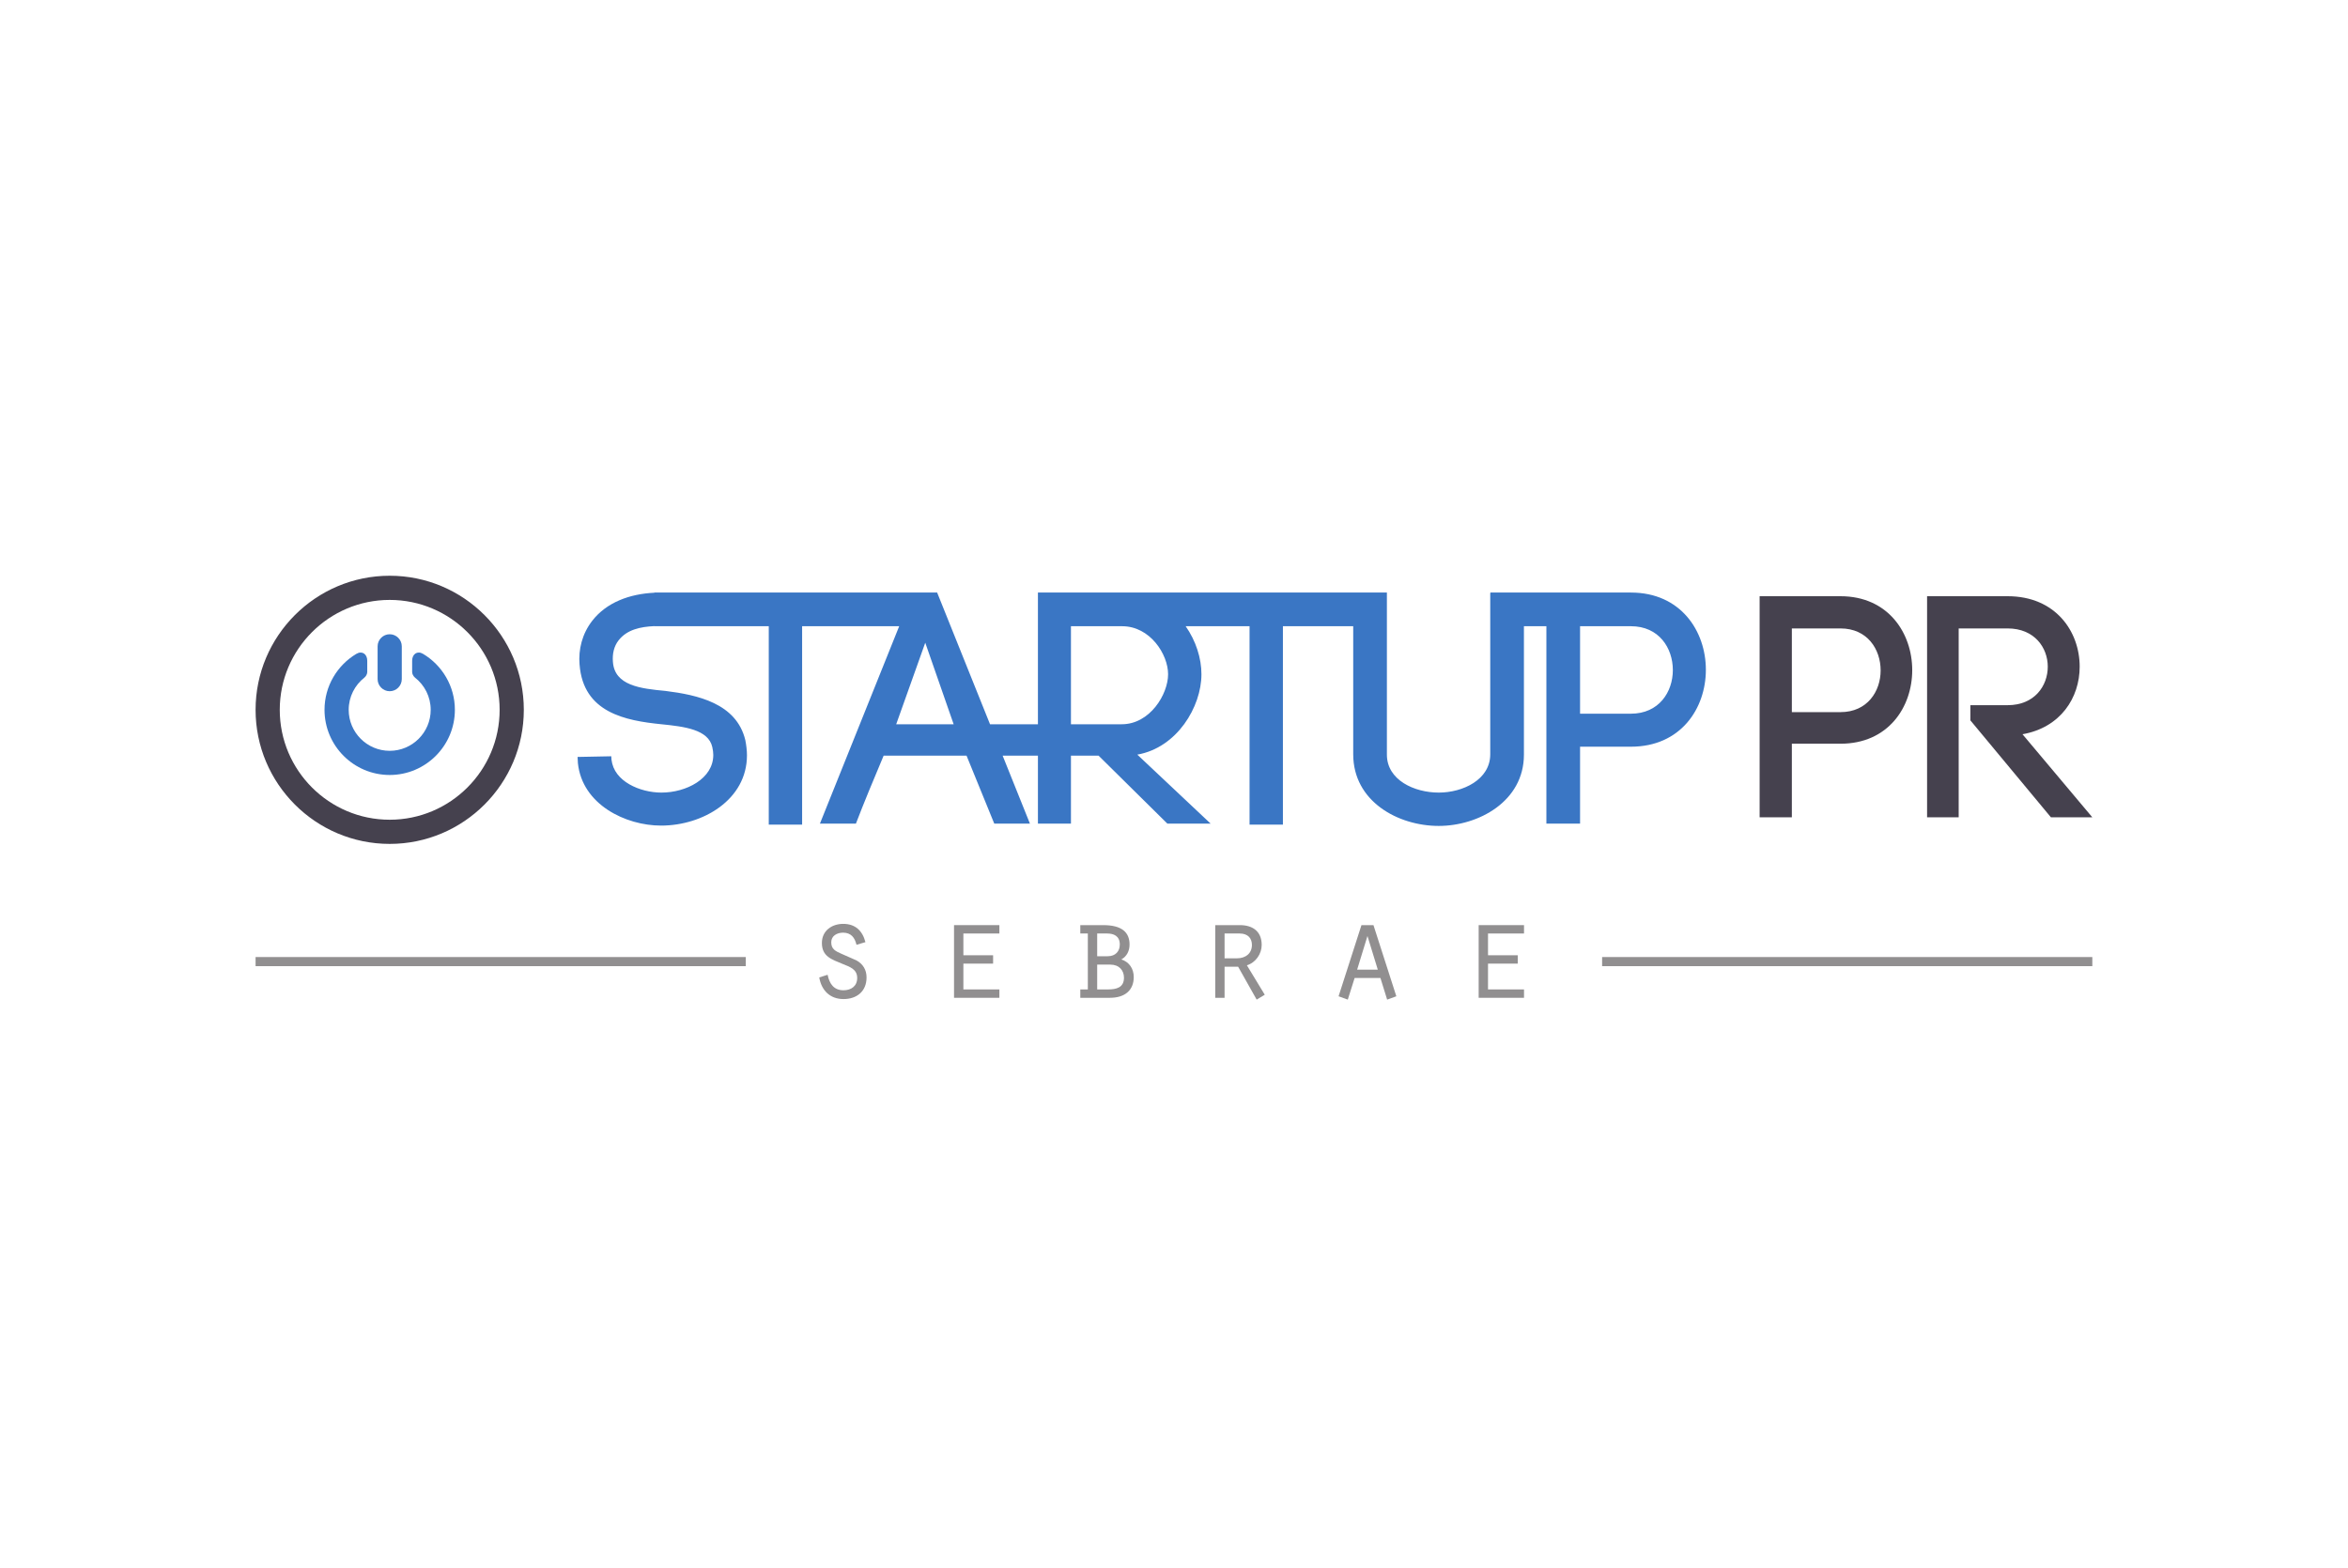
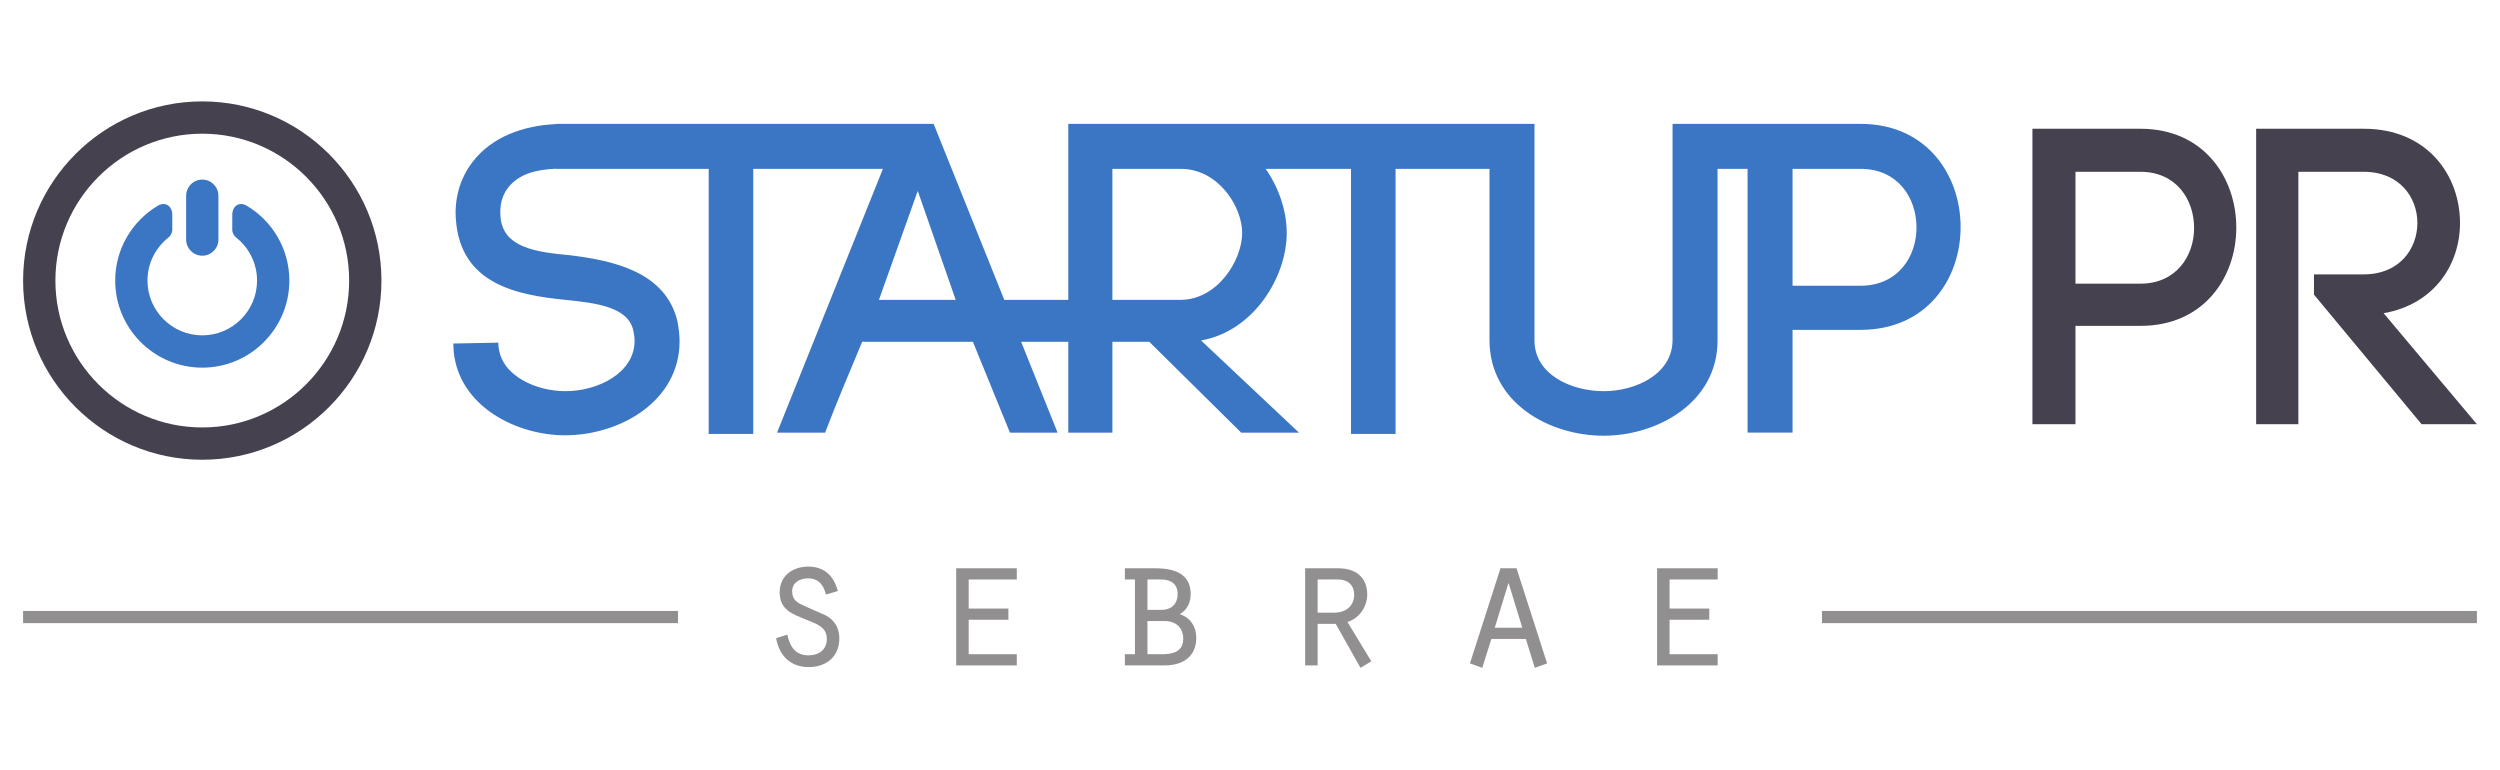
- <svg xmlns="http://www.w3.org/2000/svg" viewBox="0 0 815.573 544.693" height="544.693" width="815.573" xml:space="preserve" id="svg2" version="1.1">
-   <defs id="defs6">
-     <clipPath id="clipPath20" clipPathUnits="userSpaceOnUse">
-       <path id="path18" d="M 0,0 H 6116.82 V 4085 H 0 Z" />
+ <svg xmlns="http://www.w3.org/2000/svg" width="650" height="200">
+   <defs>
+     <clipPath clipPathUnits="userSpaceOnUse" id="clipPath20">
+       <path d="m-628.271,1310.095l6116.82,0l0,4085l-6116.82,0l0,-4085z" id="path18" />
    </clipPath>
  </defs>
-   <g transform="matrix(1.333333,0,0,-1.333333,0,544.6933)" id="g10">
-     <g transform="scale(0.1)" id="g12">
-       <g id="g14">
-         <g clip-path="url(#clipPath20)" id="g16">
-           <path id="path22" style="fill:#45414e;fill-opacity:1;fill-rule:nonzero;stroke:none" d="m 4794.72,2229.49 c 69.98,0 104.55,54.31 104.55,108.61 0,55.17 -34.57,109.48 -104.55,109.48 h -126.75 v -218.09 z m 0,302.04 c 124.28,0 186.84,-96.3 186.84,-192.6 0,-96.29 -62.56,-191.76 -186.84,-191.76 H 4667.97 V 1955.4 h -83.95 v 576.13 h 210.7" />
-           <path id="path24" style="fill:#45414e;fill-opacity:1;fill-rule:nonzero;stroke:none" d="m 5133.02,2247.59 h 97.13 c 69.95,0 104.52,50.21 104.52,100.4 0,49.38 -34.57,99.59 -104.52,99.59 H 5102.58 V 1955.4 h -82.32 v 576.13 h 209.89 c 125.09,0 187.64,-92.17 187.64,-183.54 0,-81.47 -50.21,-158.83 -148.97,-176.13 l 181.91,-216.46 h -107.84 l -209.87,252.66 v 39.53" />
-           <path id="path26" style="fill:#3a76c4;fill-opacity:1;fill-rule:nonzero;stroke:none" d="m 4248.71,2225.41 h -132.47 v 227.94 h 132.47 c 73.11,0 109.24,-56.77 109.24,-114.41 0,-56.77 -36.13,-113.53 -109.24,-113.53 z m -1205.7,102.84 c 0,-52.47 -47.5,-130.37 -120.62,-130.37 h -132.45 v 255.46 h 133.32 c 73.12,0 119.75,-73.48 119.75,-125.09 z m -708.31,-130.37 75.69,212.46 73.99,-212.46 z m 1914.01,343.2 h -365.85 v -0.85 h -0.61 V 2119.6 c 0,-66.23 -71.39,-99.78 -134.19,-99.78 -63.65,0 -135.05,32.69 -135.05,98.92 v 422.34 h -909.09 v -343.2 h -124.79 l -137.77,343.2 h -736.58 v -0.45 c -64.11,-2.99 -124.83,-24.93 -162.27,-73.52 -25.8,-33.55 -36.12,-73.97 -32.67,-114.4 v 0.85 c 9.45,-125.58 119.56,-146.22 213.32,-155.68 60.2,-6.02 122.13,-13.77 132.45,-59.36 1.73,-7.74 2.59,-14.62 2.59,-20.64 0,-61.93 -70.53,-98.06 -135.04,-98.06 -55.92,0 -123.87,29.25 -129.89,85.16 v -3.44 l -0.87,12.9 -87.73,-1.72 0.86,-16.35 c 11.18,-107.52 123.87,-162.57 216.76,-162.57 108.38,0 223.64,67.09 223.64,183.22 0,12.04 -1.71,26.66 -4.3,39.57 -23.22,96.34 -125.58,117.84 -208.16,128.16 -64.51,6.02 -132.47,13.76 -136.76,75.7 -1.72,20.64 2.58,40.42 14.62,55.91 21.99,28.27 56.8,35.56 93.45,37.28 v -0.3 h 297.94 v -516.96 h 86.88 v 516.96 h 252.89 L 2136,1938.96 h 93.76 c 18.93,49.89 49.03,122.15 72.25,177.2 l 215.94,-0.09 72.22,-177.11 h 92.9 l -71.09,177.11 h 91.94 v -177.11 h 86.02 v 177.11 h 71.96 l 179.22,-177.11 h 112.67 l -190.97,179.78 c 103.22,18.06 167.07,124.35 167.07,209.51 0,41.38 -14.3,86.83 -41.09,125.09 h 166.44 v -516.96 h 86.88 v 516.96 h 183.16 V 2119.6 c 0,-123 116.99,-186.66 222.78,-186.66 103.23,0 221.93,63.66 221.93,185.8 v 334.61 h 58.52 v -514.38 h 87.73 v 200.42 h 132.47 c 129.88,0 195.26,99.78 195.26,200.42 0,100.64 -65.38,201.27 -195.26,201.27" />
-           <path id="path28" style="fill:#45414e;fill-opacity:1;fill-rule:nonzero;stroke:none" d="m 1015.21,2521.9 c -157.929,0 -286.413,-128.48 -286.413,-286.4 0,-157.93 128.484,-286.42 286.413,-286.42 157.93,0 286.41,128.49 286.41,286.42 0,157.92 -128.48,286.4 -286.41,286.4 z m 0,-635.8 c -192.659,0 -349.398,156.74 -349.398,349.4 0,192.65 156.739,349.39 349.398,349.39 192.65,0 349.39,-156.74 349.39,-349.39 0,-192.66 -156.74,-349.4 -349.39,-349.4" />
-           <path id="path30" style="fill:#3a76c4;fill-opacity:1;fill-rule:nonzero;stroke:none" d="m 1073.69,2333.81 c 0,-4.96 3.39,-11.17 7.3,-14.24 24.97,-19.57 41.04,-49.97 41.04,-84.07 0,-58.91 -47.92,-106.83 -106.83,-106.83 -58.895,0 -106.821,47.92 -106.821,106.83 0,34.1 16.082,64.5 41.039,84.07 3.91,3.07 7.305,9.28 7.305,14.24 v 29.61 c 0,17.4 -13.442,26.86 -28.375,17.93 -49.637,-29.66 -82.946,-83.94 -82.946,-145.85 0,-93.64 76.176,-169.81 169.798,-169.81 93.64,0 169.81,76.17 169.81,169.81 0,61.91 -33.31,116.19 -82.94,145.85 -14.93,8.93 -28.38,-0.53 -28.38,-17.92 v -29.62" />
-           <path id="path32" style="fill:#3a76c4;fill-opacity:1;fill-rule:nonzero;stroke:none" d="m 1046.69,2315.46 c 0,-17.31 -14.17,-31.49 -31.49,-31.49 v 0 c -17.317,0 -31.481,14.18 -31.481,31.49 v 85.48 c 0,17.32 14.164,31.49 31.481,31.49 v 0 c 17.32,0 31.49,-14.17 31.49,-31.49 v -85.48" />
-           <path id="path34" style="fill:#918f90;fill-opacity:1;fill-rule:nonzero;stroke:none" d="m 2156.04,1545.04 c 4.73,-23.27 15.98,-40.36 41.43,-40.36 19.98,0 35.63,10.9 35.63,31.98 0,23.26 -19.63,29.08 -38.17,36.72 -27.64,11.63 -53.8,18.9 -53.8,54.53 0,31.98 25.81,49.81 55.63,49.81 31.62,0 50.16,-18.19 57.77,-47.62 l -23.26,-6.91 c -4.34,18.54 -14.17,31.62 -34.9,31.62 -15.62,0 -30.88,-8 -30.88,-25.1 0,-17.8 10.9,-22.88 25.45,-29.43 l 40.33,-17.81 c 17.09,-9.44 26.19,-24.73 26.19,-44.34 0,-35.99 -25.1,-56.36 -59.99,-56.36 -35.26,0 -57.43,22.56 -63.24,56.36 l 21.81,6.91" />
-           <path id="path36" style="fill:#918f90;fill-opacity:1;fill-rule:nonzero;stroke:none" d="m 2485.35,1674.44 h 118.15 v -21.82 h -93.79 v -56.71 h 77.43 v -21.79 h -77.43 v -67.25 h 93.79 v -21.82 h -118.15 v 189.39" />
-           <path id="path38" style="fill:#918f90;fill-opacity:1;fill-rule:nonzero;stroke:none" d="m 2886.63,1506.87 c 21.47,0 41.45,4.72 41.45,30.52 0,18.9 -12.37,34.16 -35.63,34.16 h -34.16 v -64.68 z m -1.09,86.5 c 21.11,0 31.65,13.46 31.65,30.53 0,22.55 -16,28.72 -33.1,28.72 h -25.8 v -59.25 z m -71.24,-108.32 v 21.82 h 19.63 v 145.75 h -19.63 v 21.82 h 59.61 c 48,0 68.7,-18.19 68.7,-50.54 0,-16.36 -6.91,-30.89 -21.44,-38.89 20.73,-6.55 32.36,-24.35 32.36,-45.79 0,-34.18 -22.55,-54.17 -62.17,-54.17 h -77.06" />
-           <path id="path40" style="fill:#918f90;fill-opacity:1;fill-rule:nonzero;stroke:none" d="m 3222.14,1587.91 c 23.62,0 39.26,13.46 39.26,34.9 0,17.09 -10.18,29.81 -32,29.81 h -39.26 v -64.71 z m -56.33,86.53 h 64.33 c 31.62,0 56.71,-14.91 56.71,-51.63 0,-23.27 -15.64,-46.15 -38.55,-53.06 l 46.53,-76.7 -21.08,-12.73 -48.34,85.8 h -35.27 v -81.07 h -24.33 v 189.39" />
-           <path id="path42" style="fill:#918f90;fill-opacity:1;fill-rule:nonzero;stroke:none" d="m 3562.39,1646.07 -26.89,-87.6 h 53.79 z m -33.45,-109.41 -17.8,-56.34 -24,8.71 59.61,185.41 h 31.26 l 59.61,-185.41 -23.97,-8.71 -17.45,56.34 h -67.26" />
-           <path id="path44" style="fill:#918f90;fill-opacity:1;fill-rule:nonzero;stroke:none" d="m 3852.08,1674.44 h 118.15 v -21.82 h -93.79 v -56.71 h 77.44 v -21.79 h -77.44 v -67.25 h 93.79 v -21.82 h -118.15 v 189.39" />
-           <path id="path46" style="fill:none;stroke:#918f90;stroke-width:23.766;stroke-linecap:butt;stroke-linejoin:miter;stroke-miterlimit:10;stroke-dasharray:none;stroke-opacity:1" d="M 665.812,1579.38 H 1942.86" />
-           <path id="path48" style="fill:none;stroke:#918f90;stroke-width:23.766;stroke-linecap:butt;stroke-linejoin:miter;stroke-miterlimit:10;stroke-dasharray:none;stroke-opacity:1" d="M 4173.69,1579.38 H 5450.73" />
+   <g>
+     <rect fill="none" id="canvas_background" height="202" width="652" y="-1" x="-1" />
+   </g>
+   <g>
+     <g id="g10" transform="matrix(1.333333,0,0,-1.333333,0,544.6933) ">
+       <g id="g12" transform="translate(0.75,-0.75) scale(0.1) ">
+         <g id="g14">
+           <g id="g16" clip-path="url(#clipPath20)">
+             <path fill="#45414e" fill-rule="nonzero" d="m4166.449,3539.585c69.98,0 104.55,54.31 104.55,108.61c0,55.17 -34.57,109.48 -104.55,109.48l-126.75,0l0,-218.09l126.75,0zm0,302.04c124.28,0 186.84,-96.3 186.84,-192.6c0,-96.29 -62.56,-191.76 -186.84,-191.76l-126.75,0l0,-191.77l-83.95,0l0,576.13l210.7,0" id="path22" />
+             <path fill="#45414e" fill-rule="nonzero" d="m4504.749,3557.685l97.13,0c69.95,0 104.52,50.21 104.52,100.4c0,49.38 -34.57,99.59 -104.52,99.59l-127.57,0l0,-492.18l-82.32,0l0,576.13l209.89,0c125.09,0 187.64,-92.17 187.64,-183.54c0,-81.47 -50.21,-158.83 -148.97,-176.13l181.91,-216.46l-107.84,0l-209.87,252.66l0,39.53" id="path24" />
+             <path fill="#3a76c4" fill-rule="nonzero" d="m3620.439,3535.505l-132.47,0l0,227.94l132.47,0c73.11,0 109.24,-56.77 109.24,-114.41c0,-56.77 -36.13,-113.53 -109.24,-113.53zm-1205.7,102.84c0,-52.47 -47.5,-130.37 -120.62,-130.37l-132.45,0l0,255.46l133.32,0c73.12,0 119.75,-73.48 119.75,-125.09zm-708.31,-130.37l75.69,212.46l73.99,-212.46l-149.68,0zm1914.01,343.2l-365.85,0l0,-0.85l-0.61,0l0,-420.63c0,-66.23 -71.39,-99.78 -134.19,-99.78c-63.65,0 -135.05,32.69 -135.05,98.92l0,422.34l-909.09,0l0,-343.2l-124.79,0l-137.77,343.2l-736.58,0l0,-0.45c-64.11,-2.99 -124.83,-24.93 -162.27,-73.52c-25.8,-33.55 -36.12,-73.97 -32.67,-114.4l0,0.85c9.45,-125.58 119.56,-146.22 213.32,-155.68c60.2,-6.02 122.13,-13.77 132.45,-59.36c1.73,-7.74 2.59,-14.62 2.59,-20.64c0,-61.93 -70.53,-98.06 -135.04,-98.06c-55.92,0 -123.87,29.25 -129.89,85.16l0,-3.44l-0.87,12.9l-87.73,-1.72l0.86,-16.35c11.18,-107.52 123.87,-162.57 216.76,-162.57c108.38,0 223.64,67.09 223.64,183.22c0,12.04 -1.71,26.66 -4.3,39.57c-23.22,96.34 -125.58,117.84 -208.16,128.16c-64.51,6.02 -132.47,13.76 -136.76,75.7c-1.72,20.64 2.58,40.42 14.62,55.91c21.99,28.27 56.8,35.56 93.45,37.28l0,-0.3l297.94,0l0,-516.96l86.88,0l0,516.96l252.89,0l-206.49,-514.38l93.76,0c18.93,49.89 49.03,122.15 72.25,177.2l215.94,-0.09l72.22,-177.11l92.9,0l-71.09,177.11l91.94,0l0,-177.11l86.02,0l0,177.11l71.96,0l179.22,-177.11l112.67,0l-190.97,179.78c103.22,18.06 167.07,124.35 167.07,209.51c0,41.38 -14.3,86.83 -41.09,125.09l166.44,0l0,-516.96l86.88,0l0,516.96l183.16,0l0,-333.74c0,-123 116.99,-186.66 222.78,-186.66c103.23,0 221.93,63.66 221.93,185.8l0,334.61l58.52,0l0,-514.38l87.73,0l0,200.42l132.47,0c129.88,0 195.26,99.78 195.26,200.42c0,100.64 -65.38,201.27 -195.26,201.27" id="path26" />
+             <path fill="#45414e" fill-rule="nonzero" d="m386.939,3831.995c-157.929,0 -286.413,-128.48 -286.413,-286.4c0,-157.93 128.484,-286.42 286.413,-286.42c157.93,0 286.41,128.49 286.41,286.42c0,157.92 -128.48,286.4 -286.41,286.4zm0,-635.8c-192.659,0 -349.398,156.74 -349.398,349.4c0,192.65 156.739,349.39 349.398,349.39c192.65,0 349.39,-156.74 349.39,-349.39c0,-192.66 -156.74,-349.4 -349.39,-349.4" id="path28" />
+             <path fill="#3a76c4" fill-rule="nonzero" d="m445.419,3643.905c0,-4.96 3.39,-11.17 7.3,-14.24c24.97,-19.57 41.04,-49.97 41.04,-84.07c0,-58.91 -47.92,-106.83 -106.83,-106.83c-58.895,0 -106.821,47.92 -106.821,106.83c0,34.1 16.082,64.5 41.039,84.07c3.91,3.07 7.305,9.28 7.305,14.24l0,29.61c0,17.4 -13.442,26.86 -28.375,17.93c-49.637,-29.66 -82.946,-83.94 -82.946,-145.85c0,-93.64 76.176,-169.81 169.798,-169.81c93.64,0 169.81,76.17 169.81,169.81c0,61.91 -33.31,116.19 -82.94,145.85c-14.93,8.93 -28.38,-0.53 -28.38,-17.92l0,-29.62" id="path30" />
+             <path fill="#3a76c4" fill-rule="nonzero" d="m418.419,3625.555c0,-17.31 -14.17,-31.49 -31.49,-31.49l0,0c-17.317,0 -31.481,14.18 -31.481,31.49l0,85.48c0,17.32 14.164,31.49 31.481,31.49l0,0c17.32,0 31.49,-14.17 31.49,-31.49l0,-85.48" id="path32" />
+             <path fill="#918f90" fill-rule="nonzero" d="m1527.769,2855.135c4.73,-23.27 15.98,-40.36 41.43,-40.36c19.98,0 35.63,10.9 35.63,31.98c0,23.26 -19.63,29.08 -38.17,36.72c-27.64,11.63 -53.8,18.9 -53.8,54.53c0,31.98 25.81,49.81 55.63,49.81c31.62,0 50.16,-18.19 57.77,-47.62l-23.26,-6.91c-4.34,18.54 -14.17,31.62 -34.9,31.62c-15.62,0 -30.88,-8 -30.88,-25.1c0,-17.8 10.9,-22.88 25.45,-29.43l40.33,-17.81c17.09,-9.44 26.19,-24.73 26.19,-44.34c0,-35.99 -25.1,-56.36 -59.99,-56.36c-35.26,0 -57.43,22.56 -63.24,56.36l21.81,6.91" id="path34" />
+             <path fill="#918f90" fill-rule="nonzero" d="m1857.079,2984.535l118.15,0l0,-21.82l-93.79,0l0,-56.71l77.43,0l0,-21.79l-77.43,0l0,-67.25l93.79,0l0,-21.82l-118.15,0l0,189.39" id="path36" />
+             <path fill="#918f90" fill-rule="nonzero" d="m2258.359,2816.965c21.47,0 41.45,4.72 41.45,30.52c0,18.9 -12.37,34.16 -35.63,34.16l-34.16,0l0,-64.68l28.34,0zm-1.09,86.5c21.11,0 31.65,13.46 31.65,30.53c0,22.55 -16,28.72 -33.1,28.72l-25.8,0l0,-59.25l27.25,0zm-71.24,-108.32l0,21.82l19.63,0l0,145.75l-19.63,0l0,21.82l59.61,0c48,0 68.7,-18.19 68.7,-50.54c0,-16.36 -6.91,-30.89 -21.44,-38.89c20.73,-6.55 32.36,-24.35 32.36,-45.79c0,-34.18 -22.55,-54.17 -62.17,-54.17l-77.06,0" id="path38" />
+             <path fill="#918f90" fill-rule="nonzero" d="m2593.869,2898.005c23.62,0 39.26,13.46 39.26,34.9c0,17.09 -10.18,29.81 -32,29.81l-39.26,0l0,-64.71l32,0zm-56.33,86.53l64.33,0c31.62,0 56.71,-14.91 56.71,-51.63c0,-23.27 -15.64,-46.15 -38.55,-53.06l46.53,-76.7l-21.08,-12.73l-48.34,85.8l-35.27,0l0,-81.07l-24.33,0l0,189.39" id="path40" />
+             <path fill="#918f90" fill-rule="nonzero" d="m2934.119,2956.165l-26.89,-87.6l53.79,0l-26.9,87.6zm-33.45,-109.41l-17.8,-56.34l-24,8.71l59.61,185.41l31.26,0l59.61,-185.41l-23.97,-8.71l-17.45,56.34l-67.26,0" id="path42" />
+             <path fill="#918f90" fill-rule="nonzero" d="m3223.809,2984.535l118.15,0l0,-21.82l-93.79,0l0,-56.71l77.44,0l0,-21.79l-77.44,0l0,-67.25l93.79,0l0,-21.82l-118.15,0l0,189.39" id="path44" />
+             <path fill="none" stroke="#918f90" stroke-width="23.766" stroke-miterlimit="10" d="m37.541,2889.475l1277.048,0" id="path46" />
+             <path fill="none" stroke="#918f90" stroke-width="23.766" stroke-miterlimit="10" d="m3545.419,2889.475l1277.04,0" id="path48" />
+           </g>
        </g>
      </g>
    </g>
  </g>
</svg>
